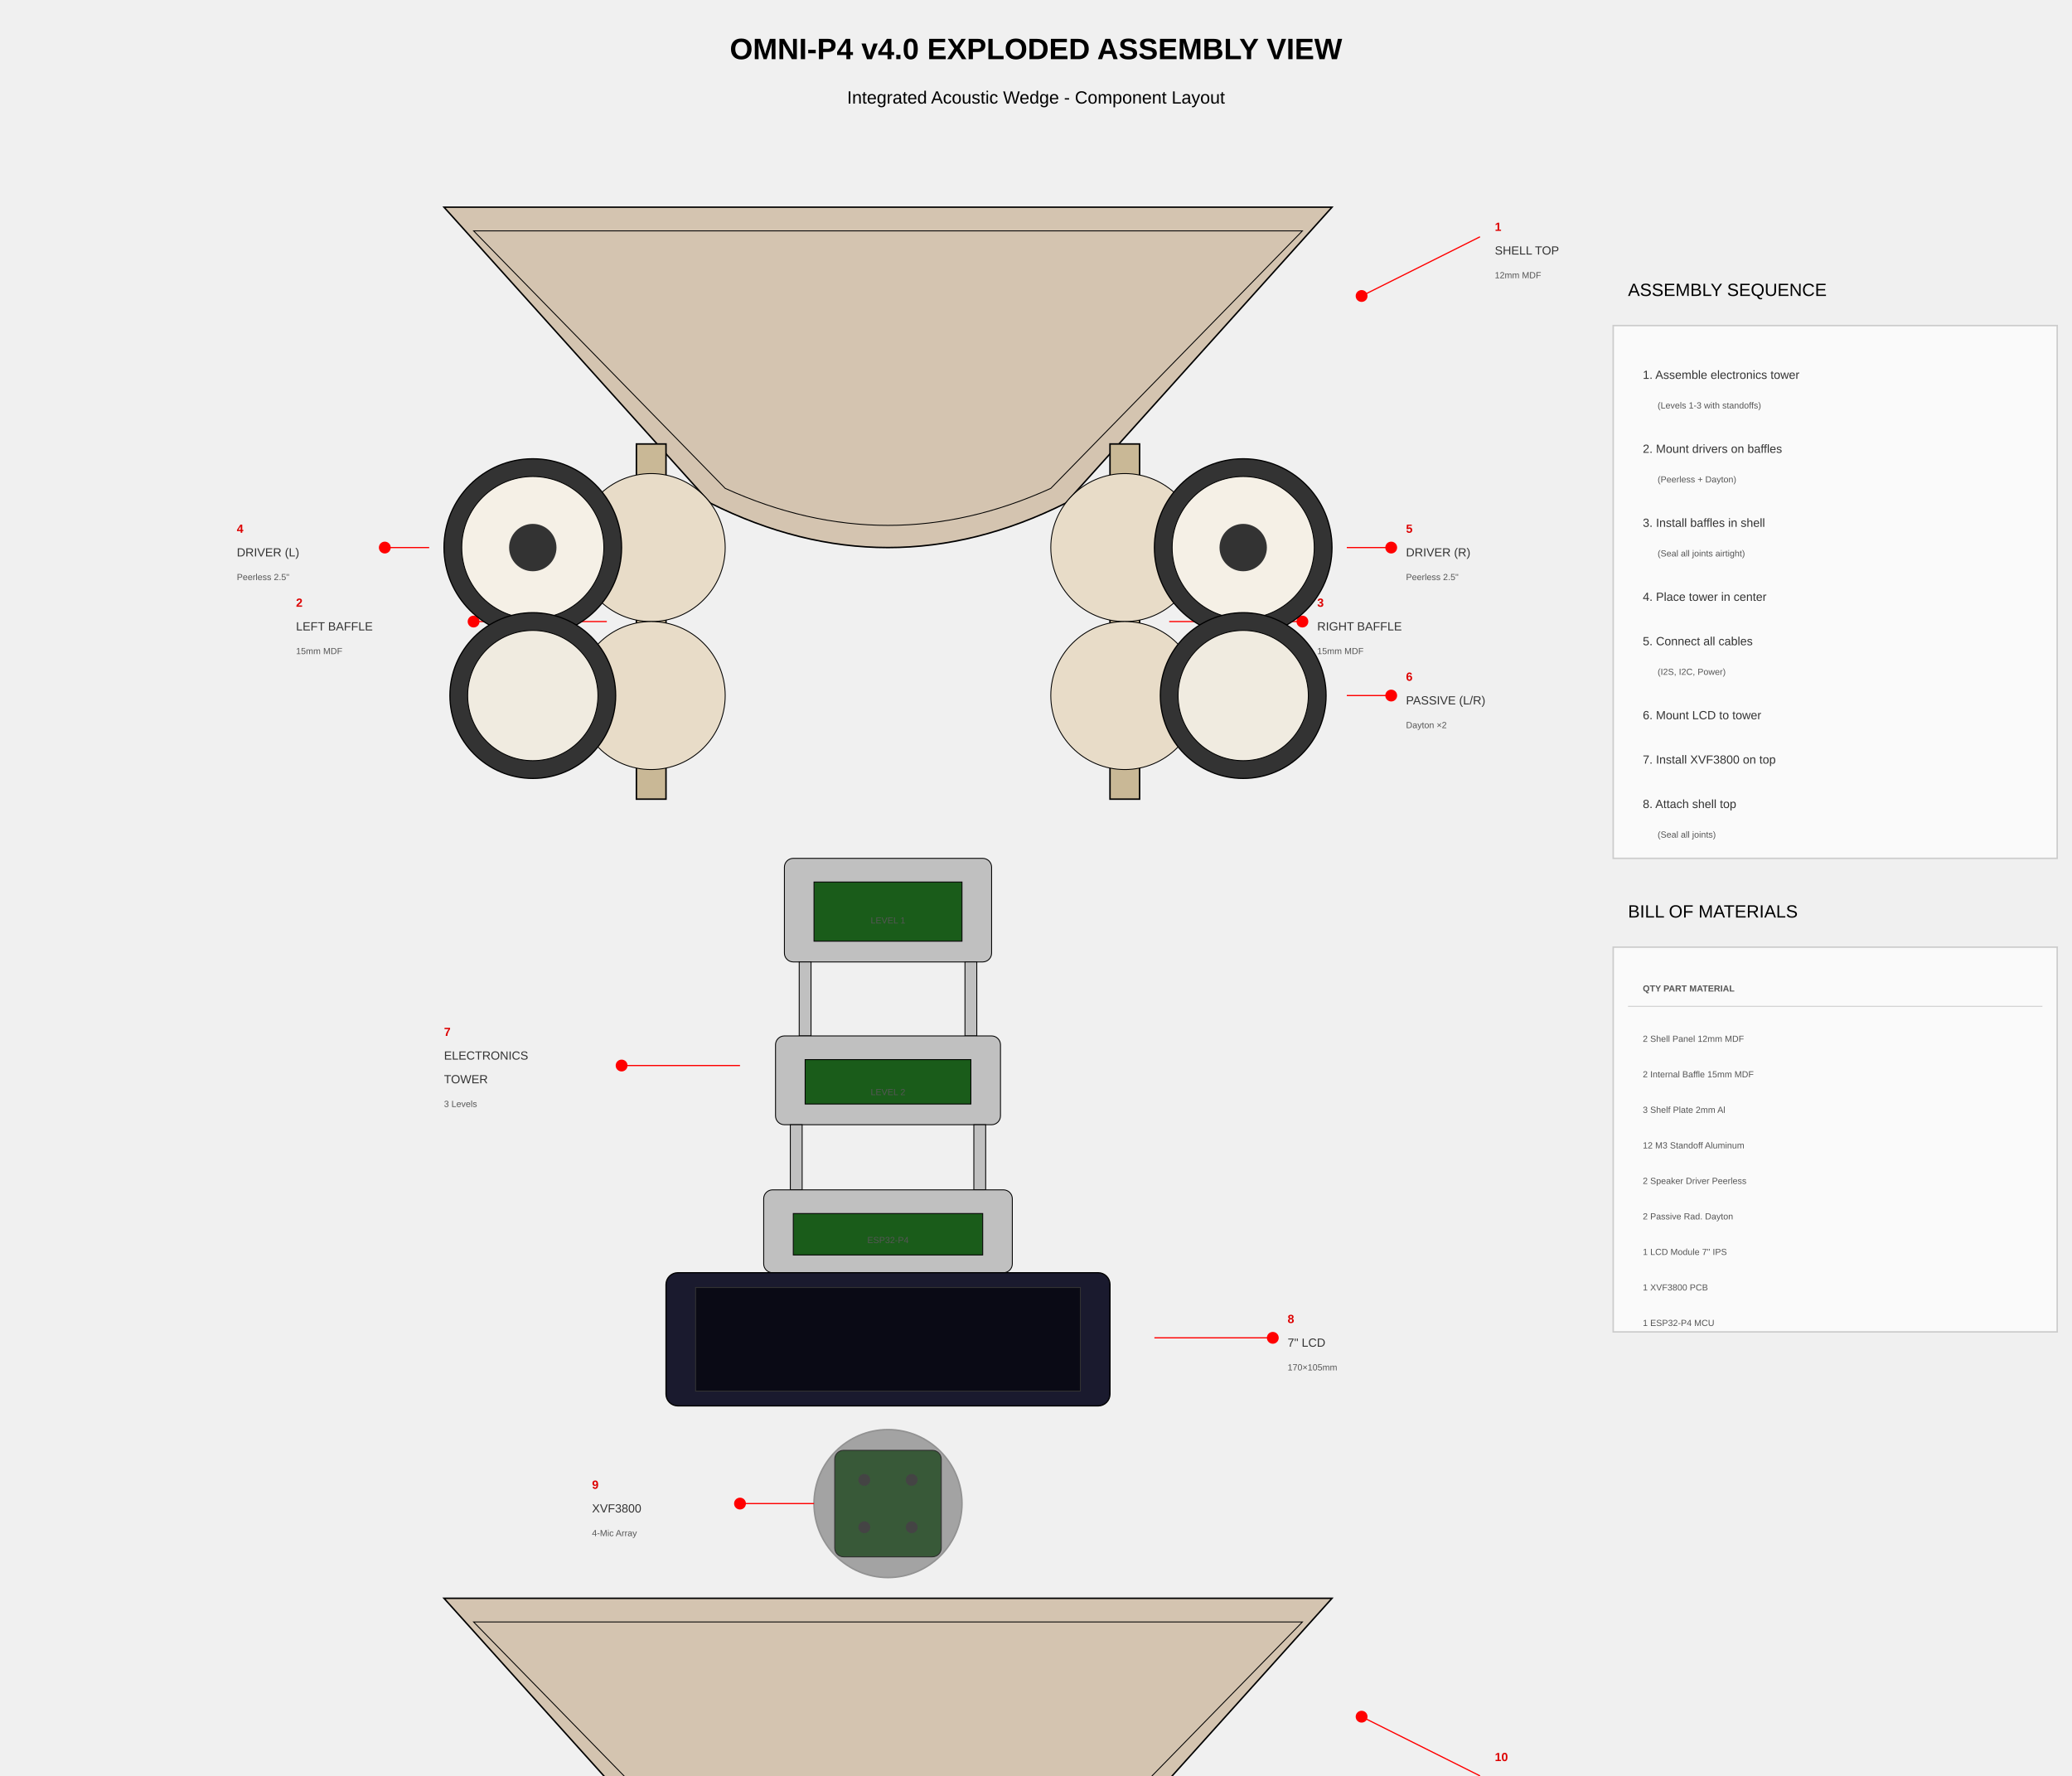
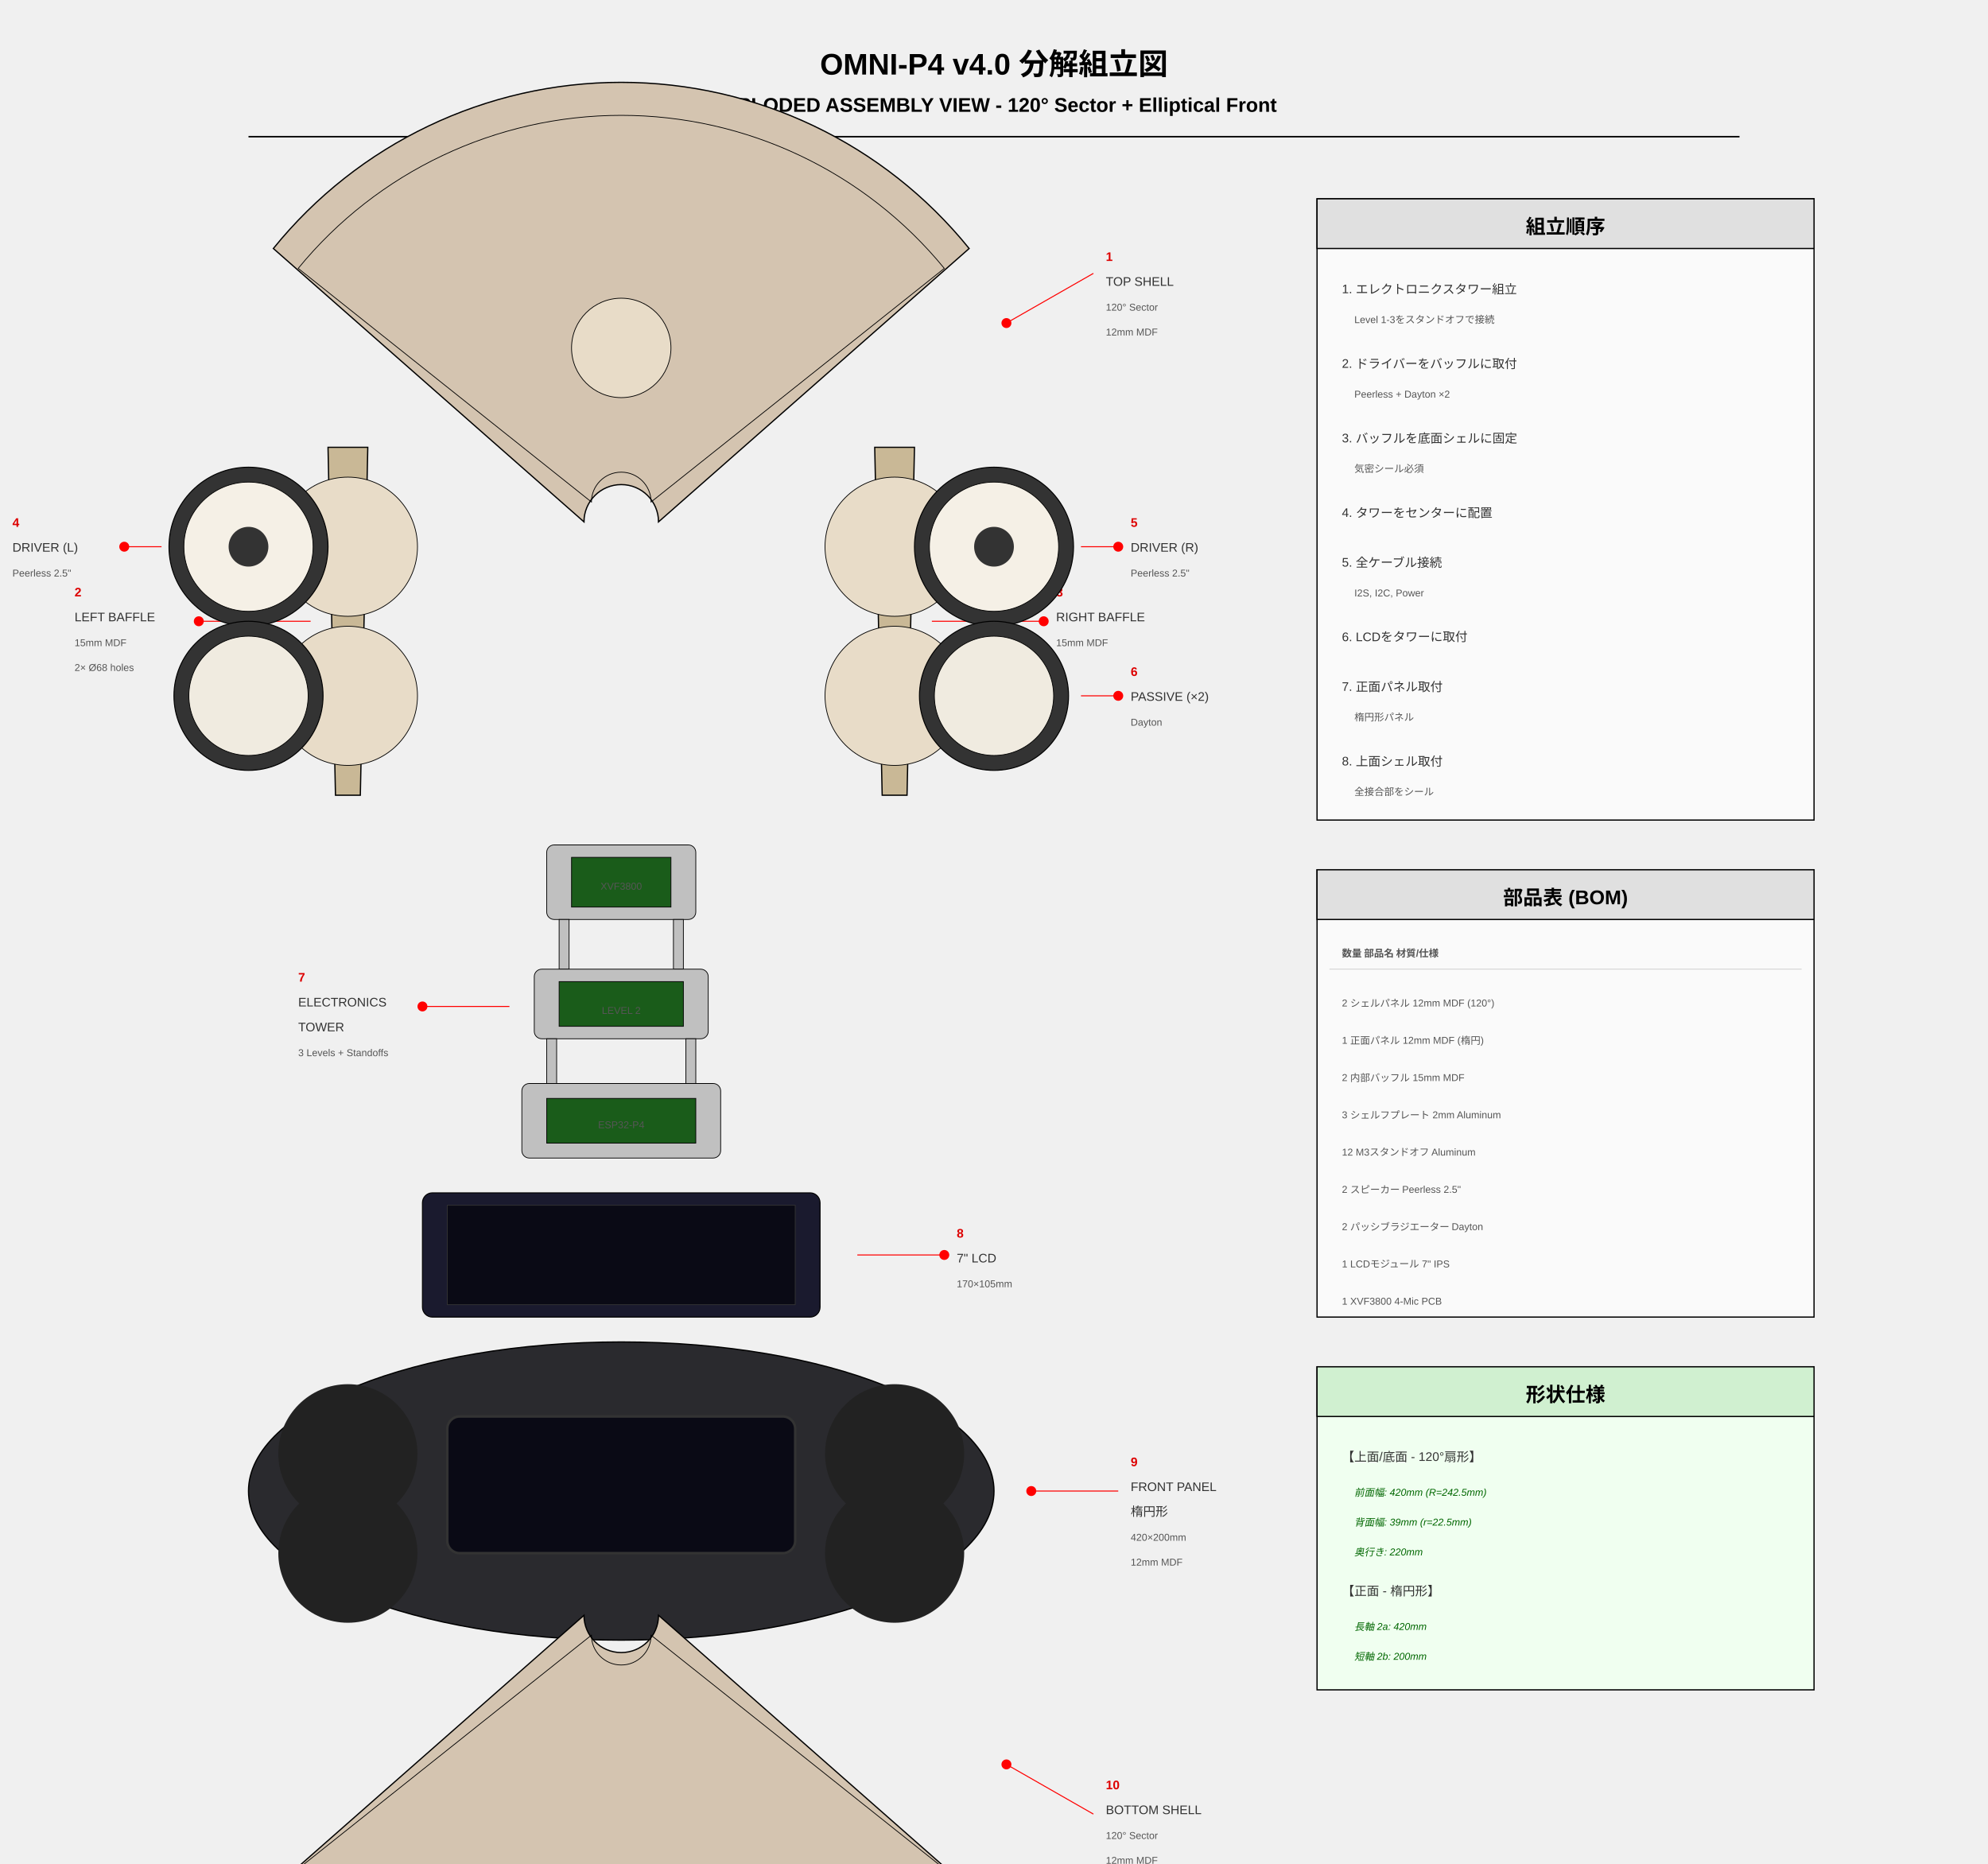
- <svg xmlns="http://www.w3.org/2000/svg" viewBox="-300 -50 700 600" width="700mm" height="600mm">
+ <svg xmlns="http://www.w3.org/2000/svg" viewBox="-50 -80 800 750" width="800mm" height="750mm">
  <style>
    .outline { fill: none; stroke: #000; stroke-width: 0.6; }
    .thin { fill: none; stroke: #000; stroke-width: 0.3; }
    .fill-shell { fill: #d4c4b0; stroke: #000; stroke-width: 0.5; }
    .fill-baffle { fill: #c9b896; stroke: #000; stroke-width: 0.5; }
    .fill-driver { fill: #333; stroke: #000; stroke-width: 0.4; }
    .fill-cone { fill: #f5f0e6; stroke: #000; stroke-width: 0.3; }
    .fill-pcb { fill: #1a5c1a; stroke: #000; stroke-width: 0.3; }
    .fill-aluminum { fill: #c0c0c0; stroke: #000; stroke-width: 0.3; }
    .fill-lcd { fill: #1a1a2e; stroke: #000; stroke-width: 0.4; }
-     .fill-fabric { fill: #2a2a2e; stroke: #000; stroke-width: 0.3; opacity: 0.8; }
+     .fill-front { fill: #2a2a2e; stroke: #000; stroke-width: 0.5; }
    .leader { fill: none; stroke: #ff0000; stroke-width: 0.4; }
-     .title { font-family: Arial, sans-serif; font-size: 10px; font-weight: bold; fill: #000; }
-     .subtitle { font-family: Arial, sans-serif; font-size: 6px; fill: #000; }
-     .annotation { font-family: Arial, sans-serif; font-size: 4px; fill: #333; }
-     .callout { font-family: Arial, sans-serif; font-size: 4px; fill: #d00; font-weight: bold; }
-     .small { font-family: Arial, sans-serif; font-size: 3px; fill: #555; }
+     .title { font-family: Arial, sans-serif; font-size: 12px; font-weight: bold; fill: #000; }
+     .subtitle { font-family: Arial, sans-serif; font-size: 8px; fill: #000; font-weight: bold; }
+     .annotation { font-family: Arial, sans-serif; font-size: 5px; fill: #333; }
+     .callout { font-family: Arial, sans-serif; font-size: 5px; fill: #d00; font-weight: bold; }
+     .small { font-family: Arial, sans-serif; font-size: 4px; fill: #555; }
+     .calc { font-family: Arial, sans-serif; font-size: 4px; fill: #006600; font-style: italic; }
  </style>
-   <text x="50" y="-30" class="title" text-anchor="middle">OMNI-P4 v4.0 EXPLODED ASSEMBLY VIEW</text>
-   <text x="50" y="-15" class="subtitle" text-anchor="middle">Integrated Acoustic Wedge - Component Layout</text>
-   <g transform="translate(0, 0)">
-     <path d="M -150,20 L 150,20 L 60,120 Q 0,150 -60,120 L -150,20 Z" class="fill-shell" />
-     <path d="M -140,28 L 140,28 L 55,115 Q 0,140 -55,115 L -140,28 Z" class="thin" fill="#e8dcc8" />
-     <line x1="160" y1="50" x2="200" y2="30" class="leader" />
-     <circle cx="160" cy="50" r="2" fill="#ff0000" />
-     <text x="205" y="28" class="callout">1</text>
-     <text x="205" y="36" class="annotation">SHELL TOP</text>
-     <text x="205" y="44" class="small">12mm MDF</text>
+   <text x="350" y="-50" class="title" text-anchor="middle">OMNI-P4 v4.0 分解組立図</text>
+   <text x="350" y="-35" class="subtitle" text-anchor="middle">EXPLODED ASSEMBLY VIEW - 120° Sector + Elliptical Front</text>
+   <line x1="50" y1="-25" x2="650" y2="-25" class="outline" />
+   <g transform="translate(200, 0)">
+     <path d="M -140,20              A 180,180 0 0,1 140,20              L 15,130              A 15,15 0 0,0 -15,130              Z" class="fill-shell" />
+     <path d="M -130,28              A 168,168 0 0,1 130,28              L 12,122              A 10,10 0 0,0 -12,122              Z" class="thin" fill="#e8dcc8" />
+     <circle cx="0" cy="60" r="20" fill="#e8dcc8" stroke="#000" stroke-width="0.3" />
+     <line x1="155" y1="50" x2="190" y2="30" class="leader" />
+     <circle cx="155" cy="50" r="2" fill="#ff0000" />
+     <text x="195" y="25" class="callout">1</text>
+     <text x="195" y="35" class="annotation">TOP SHELL</text>
+     <text x="195" y="45" class="small">120° Sector</text>
+     <text x="195" y="55" class="small">12mm MDF</text>
  </g>
-   <g transform="translate(-80, 100)">
-     <rect x="-5" y="0" width="10" height="120" class="fill-baffle" />
-     <circle cx="0" cy="35" r="25" fill="#e8dcc8" stroke="#000" stroke-width="0.3" />
-     <circle cx="0" cy="85" r="25" fill="#e8dcc8" stroke="#000" stroke-width="0.3" />
-     <line x1="-60" y1="60" x2="-15" y2="60" class="leader" />
-     <circle cx="-60" cy="60" r="2" fill="#ff0000" />
-     <text x="-120" y="55" class="callout">2</text>
-     <text x="-120" y="63" class="annotation">LEFT BAFFLE</text>
-     <text x="-120" y="71" class="small">15mm MDF</text>
+   <g transform="translate(90, 100)">
+     <polygon points="-8,0 8,0 5,140 -5,140" class="fill-baffle" />
+     <circle cx="0" cy="40" r="28" fill="#e8dcc8" stroke="#000" stroke-width="0.3" />
+     <circle cx="0" cy="100" r="28" fill="#e8dcc8" stroke="#000" stroke-width="0.3" />
+     <line x1="-60" y1="70" x2="-15" y2="70" class="leader" />
+     <circle cx="-60" cy="70" r="2" fill="#ff0000" />
+     <text x="-110" y="60" class="callout">2</text>
+     <text x="-110" y="70" class="annotation">LEFT BAFFLE</text>
+     <text x="-110" y="80" class="small">15mm MDF</text>
+     <text x="-110" y="90" class="small">2× Ø68 holes</text>
  </g>
-   <g transform="translate(80, 100)">
-     <rect x="-5" y="0" width="10" height="120" class="fill-baffle" />
-     <circle cx="0" cy="35" r="25" fill="#e8dcc8" stroke="#000" stroke-width="0.3" />
-     <circle cx="0" cy="85" r="25" fill="#e8dcc8" stroke="#000" stroke-width="0.3" />
-     <line x1="60" y1="60" x2="15" y2="60" class="leader" />
-     <circle cx="60" cy="60" r="2" fill="#ff0000" />
-     <text x="65" y="55" class="callout">3</text>
-     <text x="65" y="63" class="annotation">RIGHT BAFFLE</text>
-     <text x="65" y="71" class="small">15mm MDF</text>
+   <g transform="translate(310, 100)">
+     <polygon points="-8,0 8,0 5,140 -5,140" class="fill-baffle" />
+     <circle cx="0" cy="40" r="28" fill="#e8dcc8" stroke="#000" stroke-width="0.3" />
+     <circle cx="0" cy="100" r="28" fill="#e8dcc8" stroke="#000" stroke-width="0.3" />
+     <line x1="60" y1="70" x2="15" y2="70" class="leader" />
+     <circle cx="60" cy="70" r="2" fill="#ff0000" />
+     <text x="65" y="60" class="callout">3</text>
+     <text x="65" y="70" class="annotation">RIGHT BAFFLE</text>
+     <text x="65" y="80" class="small">15mm MDF</text>
  </g>
-   <g transform="translate(-120, 135)">
-     <circle cx="0" cy="0" r="30" class="fill-driver" />
-     <circle cx="0" cy="0" r="24" class="fill-cone" />
+   <g transform="translate(50, 140)">
+     <circle cx="0" cy="0" r="32" class="fill-driver" />
+     <circle cx="0" cy="0" r="26" class="fill-cone" />
    <circle cx="0" cy="0" r="8" fill="#333" />
    <line x1="-50" y1="0" x2="-35" y2="0" class="leader" />
    <circle cx="-50" cy="0" r="2" fill="#ff0000" />
-     <text x="-100" y="-5" class="callout">4</text>
-     <text x="-100" y="3" class="annotation">DRIVER (L)</text>
-     <text x="-100" y="11" class="small">Peerless 2.5"</text>
+     <text x="-95" y="-8" class="callout">4</text>
+     <text x="-95" y="2" class="annotation">DRIVER (L)</text>
+     <text x="-95" y="12" class="small">Peerless 2.5"</text>
  </g>
-   <g transform="translate(-120, 185)">
-     <circle cx="0" cy="0" r="28" class="fill-driver" />
-     <circle cx="0" cy="0" r="22" fill="#f0ebe0" stroke="#000" stroke-width="0.3" />
+   <g transform="translate(50, 200)">
+     <circle cx="0" cy="0" r="30" class="fill-driver" />
+     <circle cx="0" cy="0" r="24" fill="#f0ebe0" stroke="#000" stroke-width="0.3" />
  </g>
-   <g transform="translate(120, 135)">
-     <circle cx="0" cy="0" r="30" class="fill-driver" />
-     <circle cx="0" cy="0" r="24" class="fill-cone" />
+   <g transform="translate(350, 140)">
+     <circle cx="0" cy="0" r="32" class="fill-driver" />
+     <circle cx="0" cy="0" r="26" class="fill-cone" />
    <circle cx="0" cy="0" r="8" fill="#333" />
    <line x1="50" y1="0" x2="35" y2="0" class="leader" />
    <circle cx="50" cy="0" r="2" fill="#ff0000" />
-     <text x="55" y="-5" class="callout">5</text>
-     <text x="55" y="3" class="annotation">DRIVER (R)</text>
-     <text x="55" y="11" class="small">Peerless 2.5"</text>
+     <text x="55" y="-8" class="callout">5</text>
+     <text x="55" y="2" class="annotation">DRIVER (R)</text>
+     <text x="55" y="12" class="small">Peerless 2.5"</text>
  </g>
-   <g transform="translate(120, 185)">
-     <circle cx="0" cy="0" r="28" class="fill-driver" />
-     <circle cx="0" cy="0" r="22" fill="#f0ebe0" stroke="#000" stroke-width="0.3" />
+   <g transform="translate(350, 200)">
+     <circle cx="0" cy="0" r="30" class="fill-driver" />
+     <circle cx="0" cy="0" r="24" fill="#f0ebe0" stroke="#000" stroke-width="0.3" />
    <line x1="50" y1="0" x2="35" y2="0" class="leader" />
    <circle cx="50" cy="0" r="2" fill="#ff0000" />
-     <text x="55" y="-5" class="callout">6</text>
-     <text x="55" y="3" class="annotation">PASSIVE (L/R)</text>
-     <text x="55" y="11" class="small">Dayton ×2</text>
+     <text x="55" y="-8" class="callout">6</text>
+     <text x="55" y="2" class="annotation">PASSIVE (×2)</text>
+     <text x="55" y="12" class="small">Dayton</text>
  </g>
-   <g transform="translate(0, 240)">
-     <rect x="-35" y="0" width="70" height="35" rx="3" class="fill-aluminum" />
-     <rect x="-25" y="8" width="50" height="20" class="fill-pcb" />
-     <text x="0" y="22" class="small" text-anchor="middle" fill="#fff">LEVEL 1</text>
-     <rect x="-30" y="35" width="4" height="25" class="fill-aluminum" />
-     <rect x="26" y="35" width="4" height="25" class="fill-aluminum" />
-     <rect x="-38" y="60" width="76" height="30" rx="3" class="fill-aluminum" />
-     <rect x="-28" y="68" width="56" height="15" class="fill-pcb" />
-     <text x="0" y="80" class="small" text-anchor="middle" fill="#fff">LEVEL 2</text>
-     <rect x="-33" y="90" width="4" height="22" class="fill-aluminum" />
-     <rect x="29" y="90" width="4" height="22" class="fill-aluminum" />
-     <rect x="-42" y="112" width="84" height="28" rx="3" class="fill-aluminum" />
-     <rect x="-32" y="120" width="64" height="14" class="fill-pcb" />
-     <text x="0" y="130" class="small" text-anchor="middle" fill="#fff">ESP32-P4</text>
-     <line x1="-90" y1="70" x2="-50" y2="70" class="leader" />
-     <circle cx="-90" cy="70" r="2" fill="#ff0000" />
-     <text x="-150" y="60" class="callout">7</text>
-     <text x="-150" y="68" class="annotation">ELECTRONICS</text>
-     <text x="-150" y="76" class="annotation">TOWER</text>
-     <text x="-150" y="84" class="small">3 Levels</text>
+   <g transform="translate(200, 260)">
+     <rect x="-30" y="0" width="60" height="30" rx="3" class="fill-aluminum" />
+     <rect x="-20" y="5" width="40" height="20" class="fill-pcb" />
+     <text x="0" y="18" class="small" text-anchor="middle" fill="#fff">XVF3800</text>
+     <rect x="-25" y="30" width="4" height="20" class="fill-aluminum" />
+     <rect x="21" y="30" width="4" height="20" class="fill-aluminum" />
+     <rect x="-35" y="50" width="70" height="28" rx="3" class="fill-aluminum" />
+     <rect x="-25" y="55" width="50" height="18" class="fill-pcb" />
+     <text x="0" y="68" class="small" text-anchor="middle" fill="#fff">LEVEL 2</text>
+     <rect x="-30" y="78" width="4" height="18" class="fill-aluminum" />
+     <rect x="26" y="78" width="4" height="18" class="fill-aluminum" />
+     <rect x="-40" y="96" width="80" height="30" rx="3" class="fill-aluminum" />
+     <rect x="-30" y="102" width="60" height="18" class="fill-pcb" />
+     <text x="0" y="114" class="small" text-anchor="middle" fill="#fff">ESP32-P4</text>
+     <line x1="-80" y1="65" x2="-45" y2="65" class="leader" />
+     <circle cx="-80" cy="65" r="2" fill="#ff0000" />
+     <text x="-130" y="55" class="callout">7</text>
+     <text x="-130" y="65" class="annotation">ELECTRONICS</text>
+     <text x="-130" y="75" class="annotation">TOWER</text>
+     <text x="-130" y="85" class="small">3 Levels + Standoffs</text>
  </g>
-   <g transform="translate(0, 380)">
-     <rect x="-75" y="0" width="150" height="45" rx="4" class="fill-lcd" />
-     <rect x="-65" y="5" width="130" height="35" fill="#0a0a15" stroke="#333" stroke-width="0.3" />
-     <line x1="90" y1="22" x2="130" y2="22" class="leader" />
-     <circle cx="130" cy="22" r="2" fill="#ff0000" />
-     <text x="135" y="17" class="callout">8</text>
-     <text x="135" y="25" class="annotation">7" LCD</text>
-     <text x="135" y="33" class="small">170×105mm</text>
+   <g transform="translate(200, 400)">
+     <rect x="-80" y="0" width="160" height="50" rx="4" class="fill-lcd" />
+     <rect x="-70" y="5" width="140" height="40" fill="#0a0a15" stroke="#333" stroke-width="0.3" />
+     <line x1="95" y1="25" x2="130" y2="25" class="leader" />
+     <circle cx="130" cy="25" r="2" fill="#ff0000" />
+     <text x="135" y="18" class="callout">8</text>
+     <text x="135" y="28" class="annotation">7" LCD</text>
+     <text x="135" y="38" class="small">170×105mm</text>
  </g>
-   <g transform="translate(0, 440)">
-     <rect x="-18" y="0" width="36" height="36" rx="3" class="fill-pcb" />
-     <circle cx="0" cy="18" r="25" fill="#555" stroke="#333" stroke-width="0.5" opacity="0.5" />
-     <circle cx="-8" cy="10" r="2" fill="#444" />
-     <circle cx="8" cy="10" r="2" fill="#444" />
-     <circle cx="-8" cy="26" r="2" fill="#444" />
-     <circle cx="8" cy="26" r="2" fill="#444" />
-     <line x1="-50" y1="18" x2="-25" y2="18" class="leader" />
-     <circle cx="-50" cy="18" r="2" fill="#ff0000" />
-     <text x="-100" y="13" class="callout">9</text>
-     <text x="-100" y="21" class="annotation">XVF3800</text>
-     <text x="-100" y="29" class="small">4-Mic Array</text>
+   <g transform="translate(200, 470)">
+     <ellipse cx="0" cy="50" rx="150" ry="60" class="fill-front" />
+     <rect x="-70" y="20" width="140" height="55" rx="5" fill="#0a0a15" stroke="#333" />
+     <circle cx="-110" cy="35" r="28" fill="#222" />
+     <circle cx="-110" cy="75" r="28" fill="#222" />
+     <circle cx="110" cy="35" r="28" fill="#222" />
+     <circle cx="110" cy="75" r="28" fill="#222" />
+     <line x1="165" y1="50" x2="200" y2="50" class="leader" />
+     <circle cx="165" cy="50" r="2" fill="#ff0000" />
+     <text x="205" y="40" class="callout">9</text>
+     <text x="205" y="50" class="annotation">FRONT PANEL</text>
+     <text x="205" y="60" class="annotation">楕円形</text>
+     <text x="205" y="70" class="small">420×200mm</text>
+     <text x="205" y="80" class="small">12mm MDF</text>
  </g>
-   <g transform="translate(0, 490)">
-     <path d="M -150,0 L 150,0 L 60,100 Q 0,130 -60,100 L -150,0 Z" class="fill-shell" />
-     <path d="M -140,8 L 140,8 L 55,95 Q 0,120 -55,95 L -140,8 Z" class="thin" fill="#e8dcc8" />
-     <line x1="160" y1="40" x2="200" y2="60" class="leader" />
-     <circle cx="160" cy="40" r="2" fill="#ff0000" />
-     <text x="205" y="55" class="callout">10</text>
-     <text x="205" y="63" class="annotation">SHELL BOTTOM</text>
-     <text x="205" y="71" class="small">12mm MDF</text>
+   <g transform="translate(200, 580)">
+     <path d="M -140,100              A 180,180 0 0,0 140,100              L 15,-10              A 15,15 0 0,1 -15,-10              Z" class="fill-shell" />
+     <path d="M -130,92              A 168,168 0 0,0 130,92              L 12,-2              A 10,10 0 0,1 -12,-2              Z" class="thin" fill="#e8dcc8" />
+     <line x1="155" y1="50" x2="190" y2="70" class="leader" />
+     <circle cx="155" cy="50" r="2" fill="#ff0000" />
+     <text x="195" y="60" class="callout">10</text>
+     <text x="195" y="70" class="annotation">BOTTOM SHELL</text>
+     <text x="195" y="80" class="small">120° Sector</text>
+     <text x="195" y="90" class="small">12mm MDF</text>
  </g>
-   <g transform="translate(250, 50)">
-     <text x="0" y="0" class="subtitle">ASSEMBLY SEQUENCE</text>
-     <rect x="-5" y="10" width="150" height="180" fill="#fafafa" stroke="#ccc" stroke-width="0.5" />
-     <text x="5" y="28" class="annotation">1. Assemble electronics tower</text>
-     <text x="10" y="38" class="small">(Levels 1-3 with standoffs)</text>
-     <text x="5" y="53" class="annotation">2. Mount drivers on baffles</text>
-     <text x="10" y="63" class="small">(Peerless + Dayton)</text>
-     <text x="5" y="78" class="annotation">3. Install baffles in shell</text>
-     <text x="10" y="88" class="small">(Seal all joints airtight)</text>
-     <text x="5" y="103" class="annotation">4. Place tower in center</text>
-     <text x="5" y="118" class="annotation">5. Connect all cables</text>
-     <text x="10" y="128" class="small">(I2S, I2C, Power)</text>
-     <text x="5" y="143" class="annotation">6. Mount LCD to tower</text>
-     <text x="5" y="158" class="annotation">7. Install XVF3800 on top</text>
-     <text x="5" y="173" class="annotation">8. Attach shell top</text>
-     <text x="10" y="183" class="small">(Seal all joints)</text>
+   <g transform="translate(480, 0)">
+     <rect x="0" y="0" width="200" height="250" fill="#fafafa" stroke="#000" stroke-width="0.5" />
+     <rect x="0" y="0" width="200" height="20" fill="#e0e0e0" stroke="#000" stroke-width="0.5" />
+     <text x="100" y="14" class="subtitle" text-anchor="middle">組立順序</text>
+     <text x="10" y="38" class="annotation">1. エレクトロニクスタワー組立</text>
+     <text x="15" y="50" class="small">Level 1-3をスタンドオフで接続</text>
+     <text x="10" y="68" class="annotation">2. ドライバーをバッフルに取付</text>
+     <text x="15" y="80" class="small">Peerless + Dayton ×2</text>
+     <text x="10" y="98" class="annotation">3. バッフルを底面シェルに固定</text>
+     <text x="15" y="110" class="small">気密シール必須</text>
+     <text x="10" y="128" class="annotation">4. タワーをセンターに配置</text>
+     <text x="10" y="148" class="annotation">5. 全ケーブル接続</text>
+     <text x="15" y="160" class="small">I2S, I2C, Power</text>
+     <text x="10" y="178" class="annotation">6. LCDをタワーに取付</text>
+     <text x="10" y="198" class="annotation">7. 正面パネル取付</text>
+     <text x="15" y="210" class="small">楕円形パネル</text>
+     <text x="10" y="228" class="annotation">8. 上面シェル取付</text>
+     <text x="15" y="240" class="small">全接合部をシール</text>
  </g>
-   <g transform="translate(250, 260)">
-     <text x="0" y="0" class="subtitle">BILL OF MATERIALS</text>
-     <rect x="-5" y="10" width="150" height="130" fill="#fafafa" stroke="#ccc" stroke-width="0.5" />
-     <text x="5" y="25" class="small" font-weight="bold">QTY  PART             MATERIAL</text>
-     <line x1="0" y1="30" x2="140" y2="30" stroke="#ccc" stroke-width="0.3" />
-     <text x="5" y="42" class="small">2    Shell Panel      12mm MDF</text>
-     <text x="5" y="54" class="small">2    Internal Baffle  15mm MDF</text>
-     <text x="5" y="66" class="small">3    Shelf Plate      2mm Al</text>
-     <text x="5" y="78" class="small">12   M3 Standoff      Aluminum</text>
-     <text x="5" y="90" class="small">2    Speaker Driver   Peerless</text>
-     <text x="5" y="102" class="small">2    Passive Rad.     Dayton</text>
-     <text x="5" y="114" class="small">1    LCD Module       7" IPS</text>
-     <text x="5" y="126" class="small">1    XVF3800          PCB</text>
-     <text x="5" y="138" class="small">1    ESP32-P4         MCU</text>
+   <g transform="translate(480, 270)">
+     <rect x="0" y="0" width="200" height="180" fill="#fafafa" stroke="#000" stroke-width="0.5" />
+     <rect x="0" y="0" width="200" height="20" fill="#e0e0e0" stroke="#000" stroke-width="0.5" />
+     <text x="100" y="14" class="subtitle" text-anchor="middle">部品表 (BOM)</text>
+     <text x="10" y="35" class="small" font-weight="bold">数量  部品名              材質/仕様</text>
+     <line x1="5" y1="40" x2="195" y2="40" stroke="#ccc" stroke-width="0.3" />
+     <text x="10" y="55" class="small">2    シェルパネル       12mm MDF (120°)</text>
+     <text x="10" y="70" class="small">1    正面パネル         12mm MDF (楕円)</text>
+     <text x="10" y="85" class="small">2    内部バッフル       15mm MDF</text>
+     <text x="10" y="100" class="small">3    シェルフプレート   2mm Aluminum</text>
+     <text x="10" y="115" class="small">12   M3スタンドオフ     Aluminum</text>
+     <text x="10" y="130" class="small">2    スピーカー         Peerless 2.5"</text>
+     <text x="10" y="145" class="small">2    パッシブラジエーター Dayton</text>
+     <text x="10" y="160" class="small">1    LCDモジュール      7" IPS</text>
+     <text x="10" y="175" class="small">1    XVF3800            4-Mic PCB</text>
+   </g>
+   <g transform="translate(480, 470)">
+     <rect x="0" y="0" width="200" height="130" fill="#f0fff0" stroke="#000" stroke-width="0.5" />
+     <rect x="0" y="0" width="200" height="20" fill="#d0f0d0" stroke="#000" stroke-width="0.5" />
+     <text x="100" y="14" class="subtitle" text-anchor="middle">形状仕様</text>
+     <text x="10" y="38" class="annotation">【上面/底面 - 120°扇形】</text>
+     <text x="15" y="52" class="calc">前面幅: 420mm (R=242.5mm)</text>
+     <text x="15" y="64" class="calc">背面幅: 39mm (r=22.5mm)</text>
+     <text x="15" y="76" class="calc">奥行き: 220mm</text>
+     <text x="10" y="92" class="annotation">【正面 - 楕円形】</text>
+     <text x="15" y="106" class="calc">長軸 2a: 420mm</text>
+     <text x="15" y="118" class="calc">短軸 2b: 200mm</text>
  </g>
</svg>
